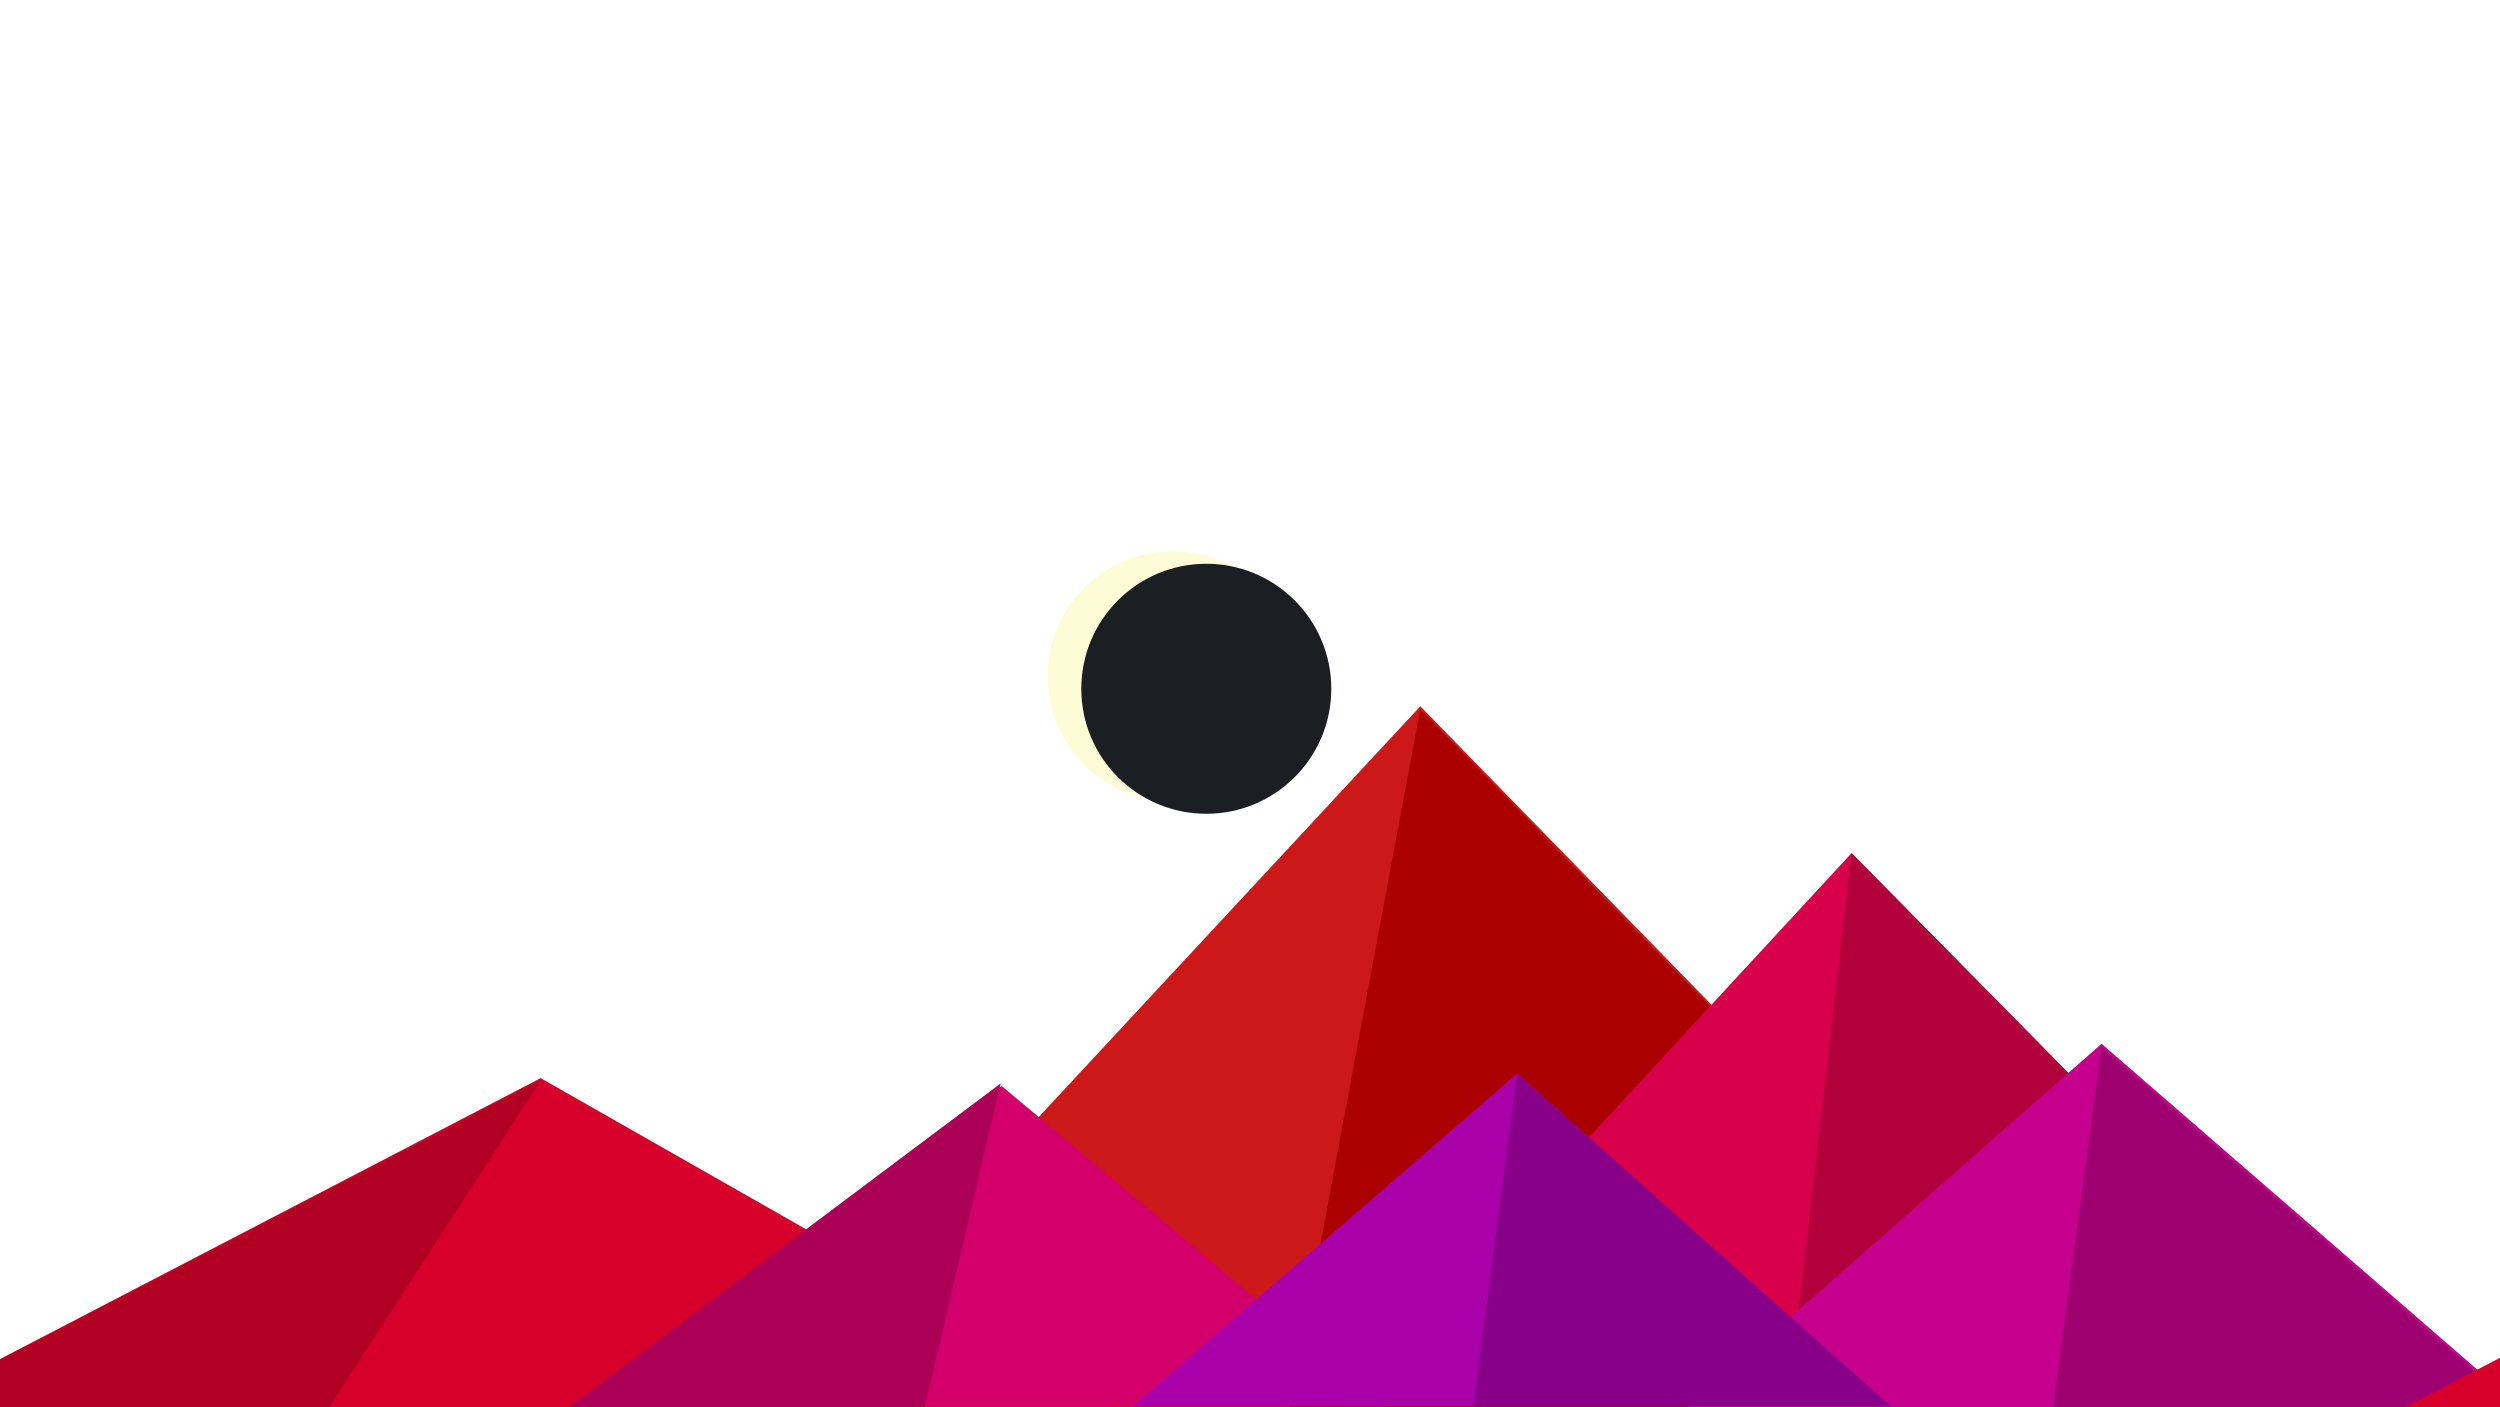
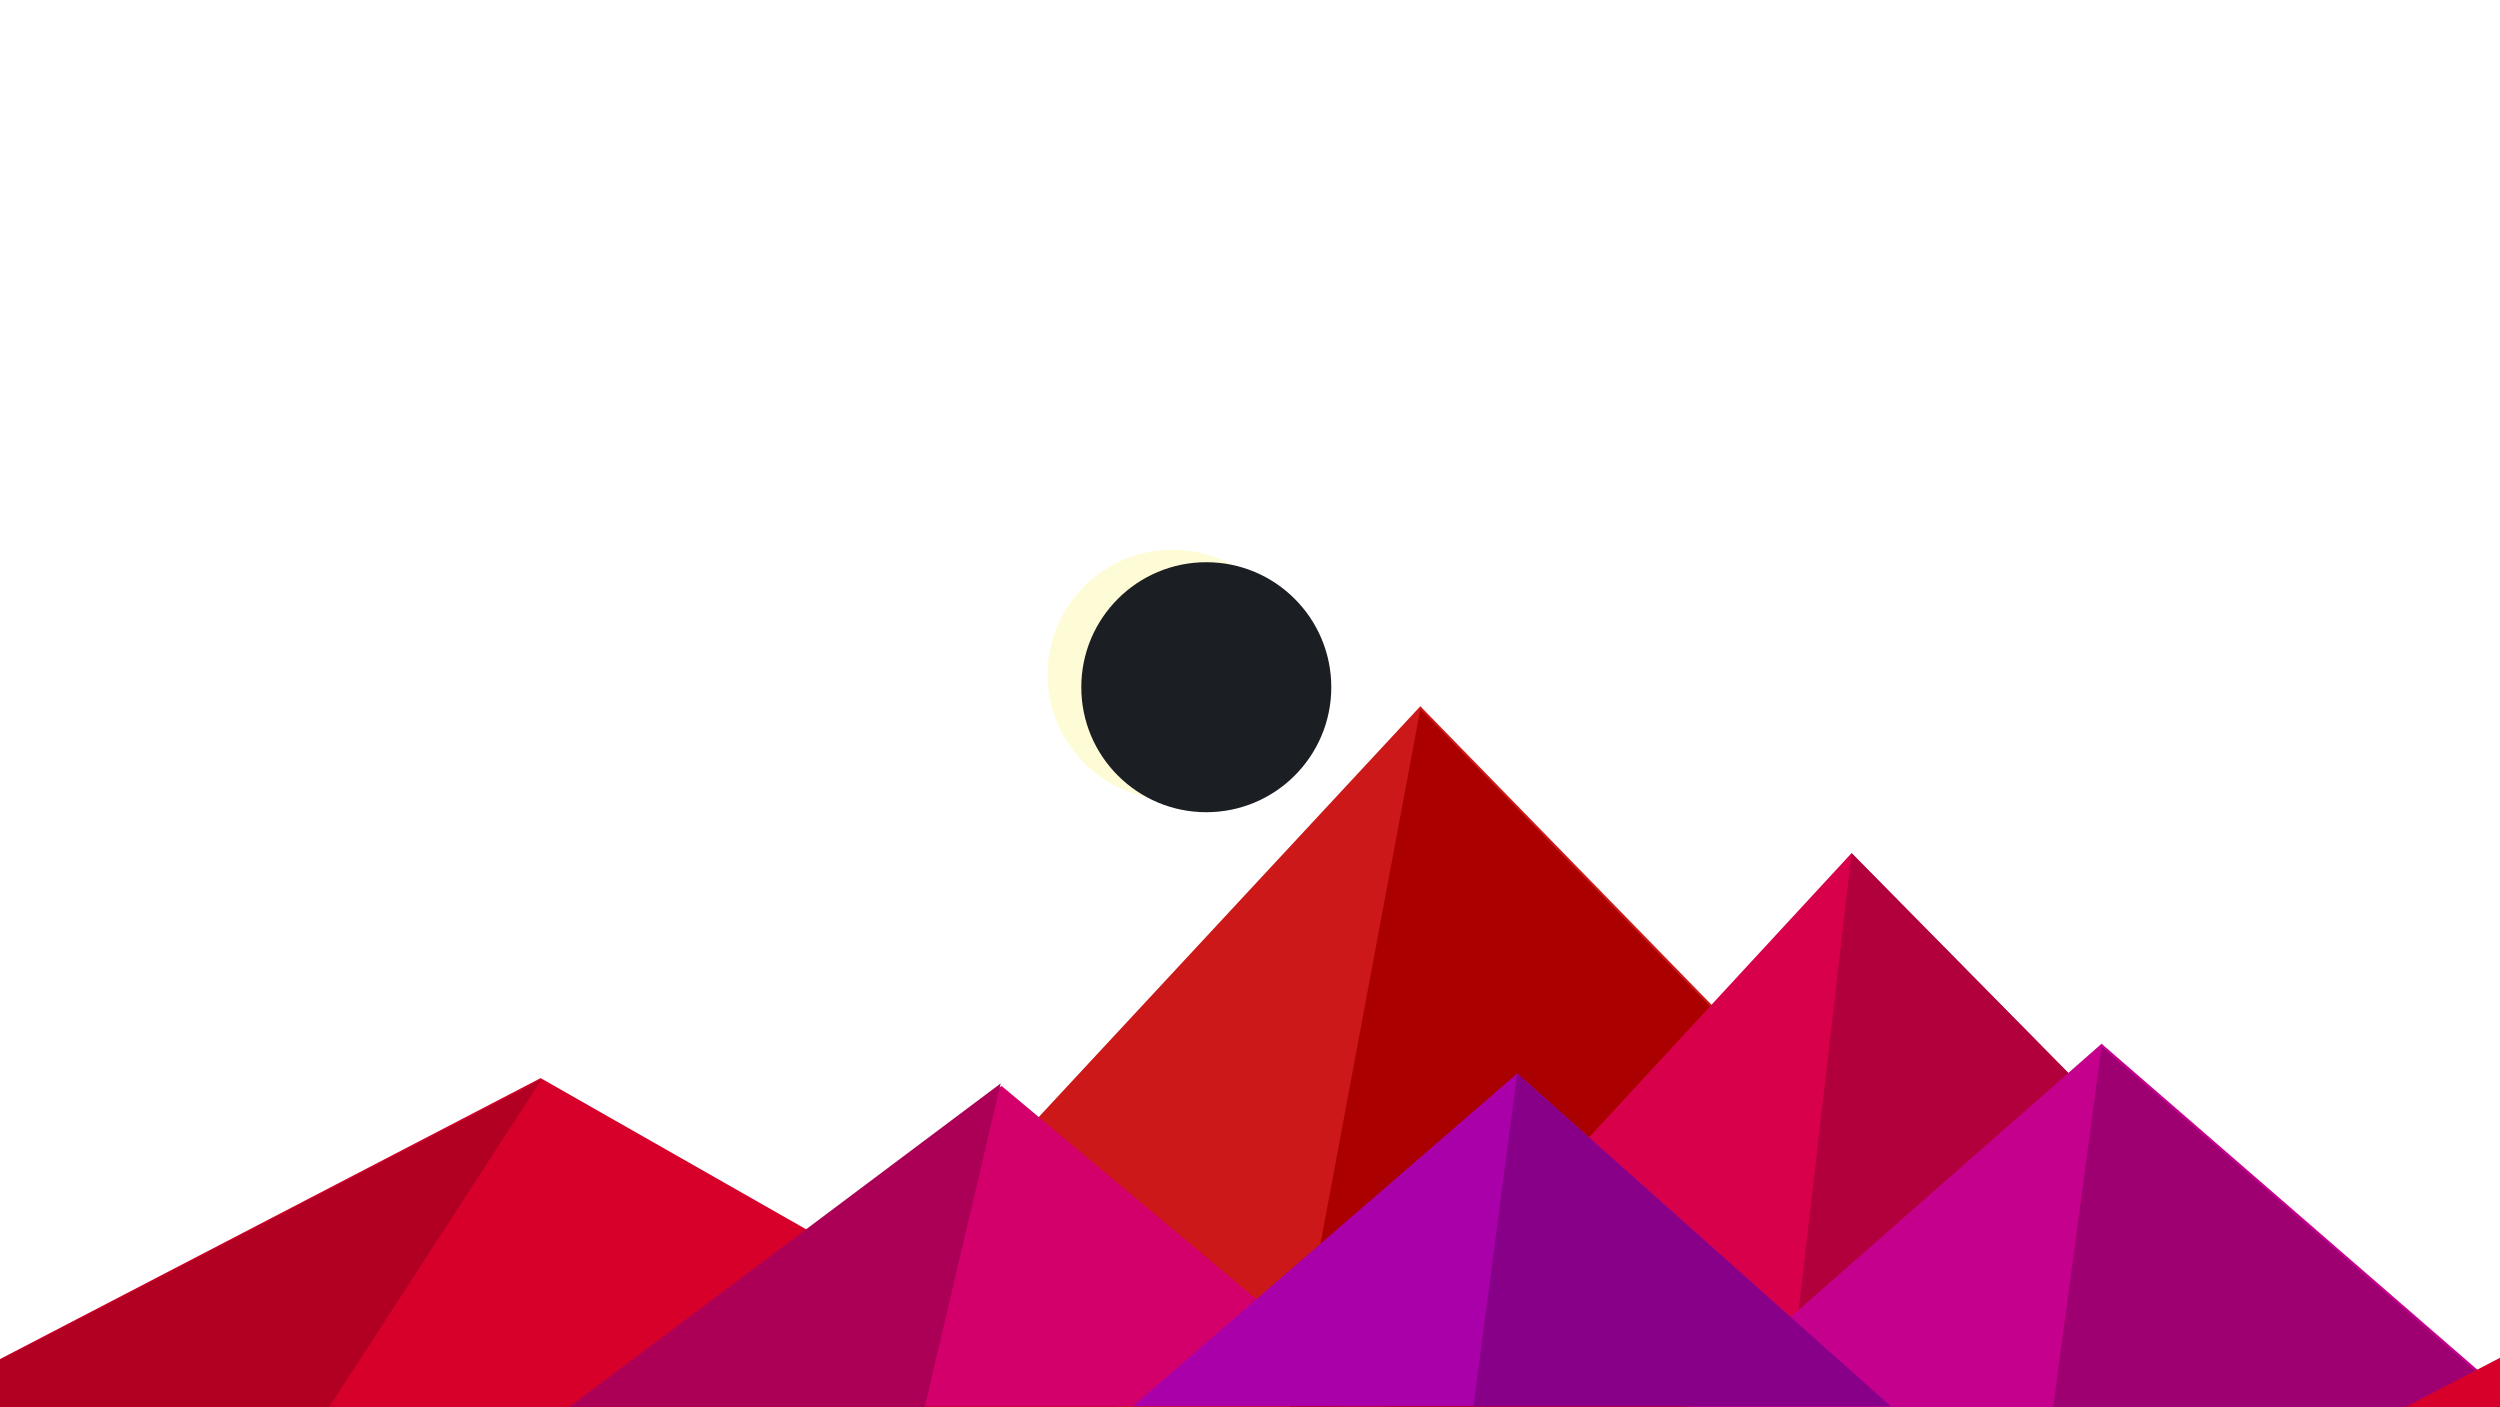
<svg xmlns="http://www.w3.org/2000/svg" width="1600" height="900">
  <g>
    <polygon id="svg_2" points="909,452 491,902 1348,902 " fill="#cc1818" />
    <polygon id="svg_3" points="909,454 824.9,904 1348,904 " fill="#aa0000" />
    <polygon id="svg_4" points="-112,928 346,690 764,928 " fill="#d6002b" />
    <polygon id="svg_5" points="-123.007,946 -62.007,708 355.993,946 " fill="#b10022" stroke="null" transform="rotate(-57.049 116.493 827)" />
    <polygon id="svg_6" points="1185,546 1534,900 858,900 " fill="#d9004b" />
    <polygon id="svg_7" points="1185,546 1534,900 1144,900 " fill="#b2003d" />
    <polygon id="svg_8" points="641 695 886 900 367 900" fill="#d3006c" />
    <polygon id="svg_9" points="310.497,954.849 373.346,716.153 658.494,954.849 " fill="#ac0057" stroke="null" transform="rotate(-76.7909 484.496 835.501)" />
    <polygon id="svg_10" points="1654,936 1345,668 1040,936 " fill="#c4008c" />
    <polygon id="svg_11" points="1654,938 1345,670 1309,938 " fill="#9e0071" />
    <polygon id="svg_12" points="1210 900 971 687 725 900" fill="#aa00aa" />
    <polygon id="svg_13" points="943 900 1210 900 971 687" fill="#880088" />
    <polygon id="svg_14" points="1498.002,922 1956.002,684 2374.002,922 " fill="#d6002b" />
-     <ellipse id="sun" stroke-width="0" fill="#fefcd7" stroke="#000000" cx="750.427" cy="432.816" rx="80" ry="80" />
-     <ellipse fill="#1b1e23" cx="772.028" cy="440.816" id="svg_16" rx="80" ry="80" stroke-width="0" stroke="#000000" />
+     <ellipse ry="80" rx="80" id="svg_15" cy="431.816" cx="750.427" stroke="#000000" fill="#fefcd7" stroke-width="0" />
+     <ellipse stroke="#000000" stroke-width="0" ry="80" rx="80" id="svg_16" cy="439.816" cx="772.028" fill="#1b1e23" />
  </g>
</svg>
